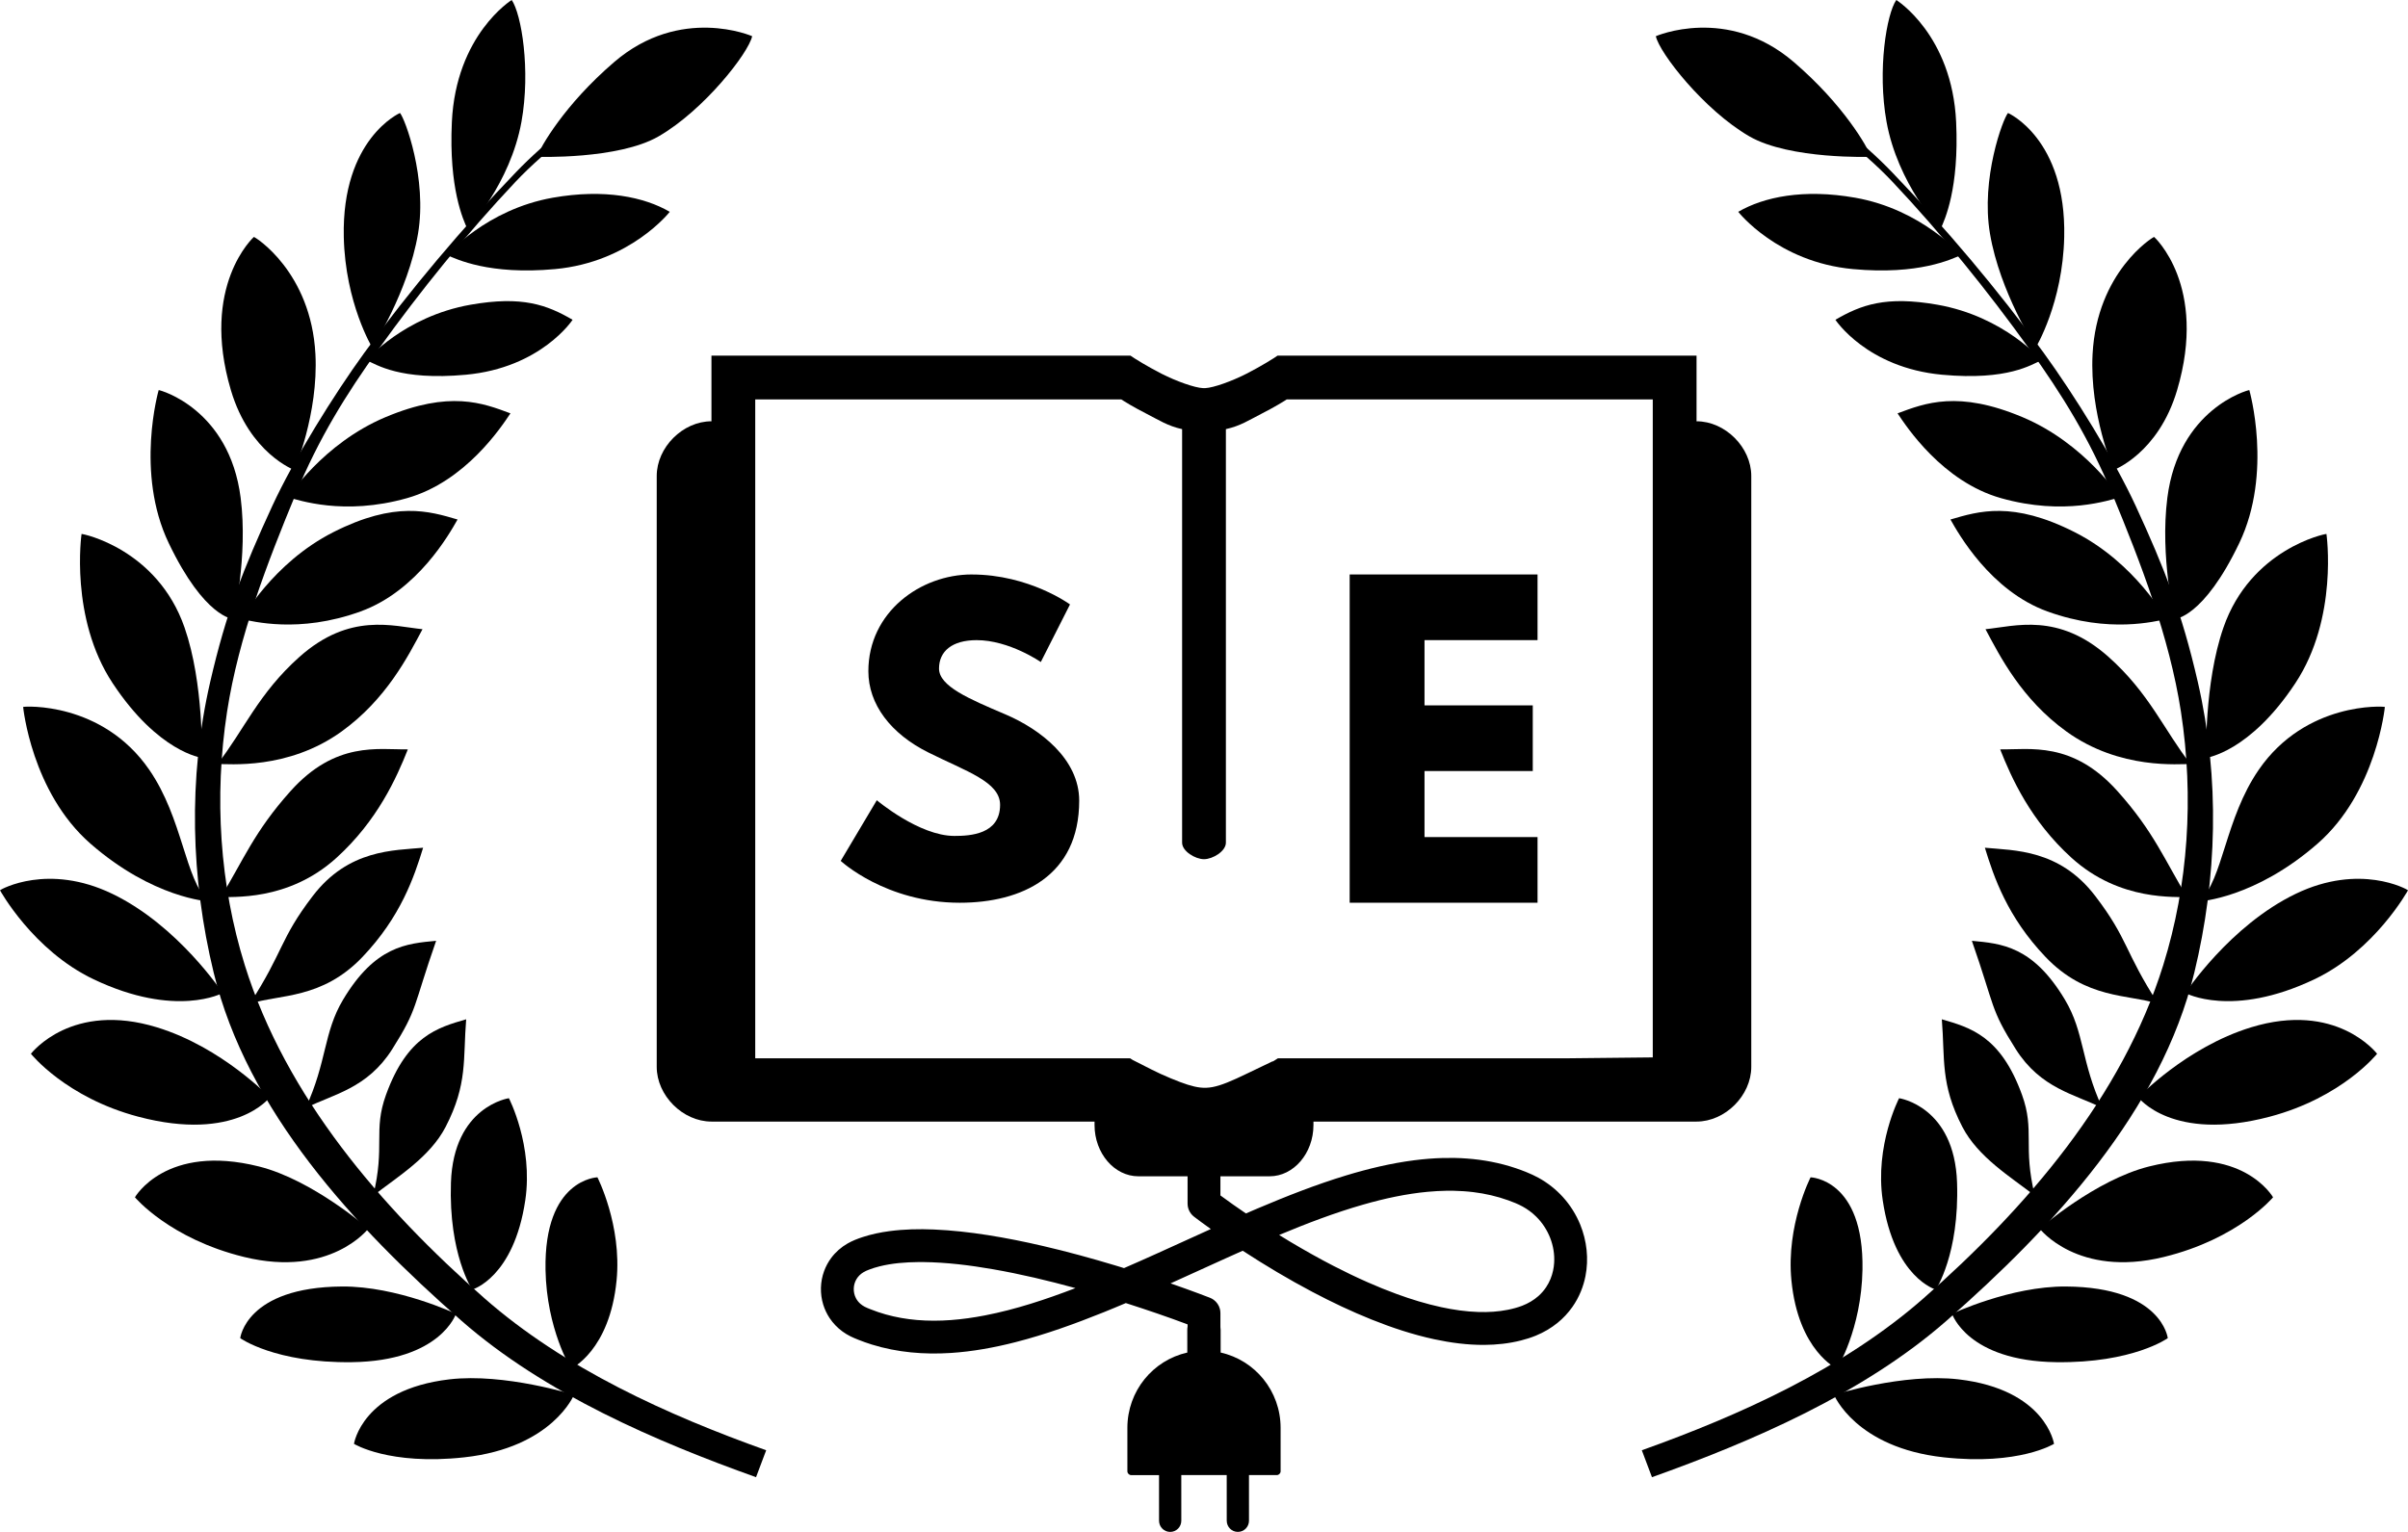
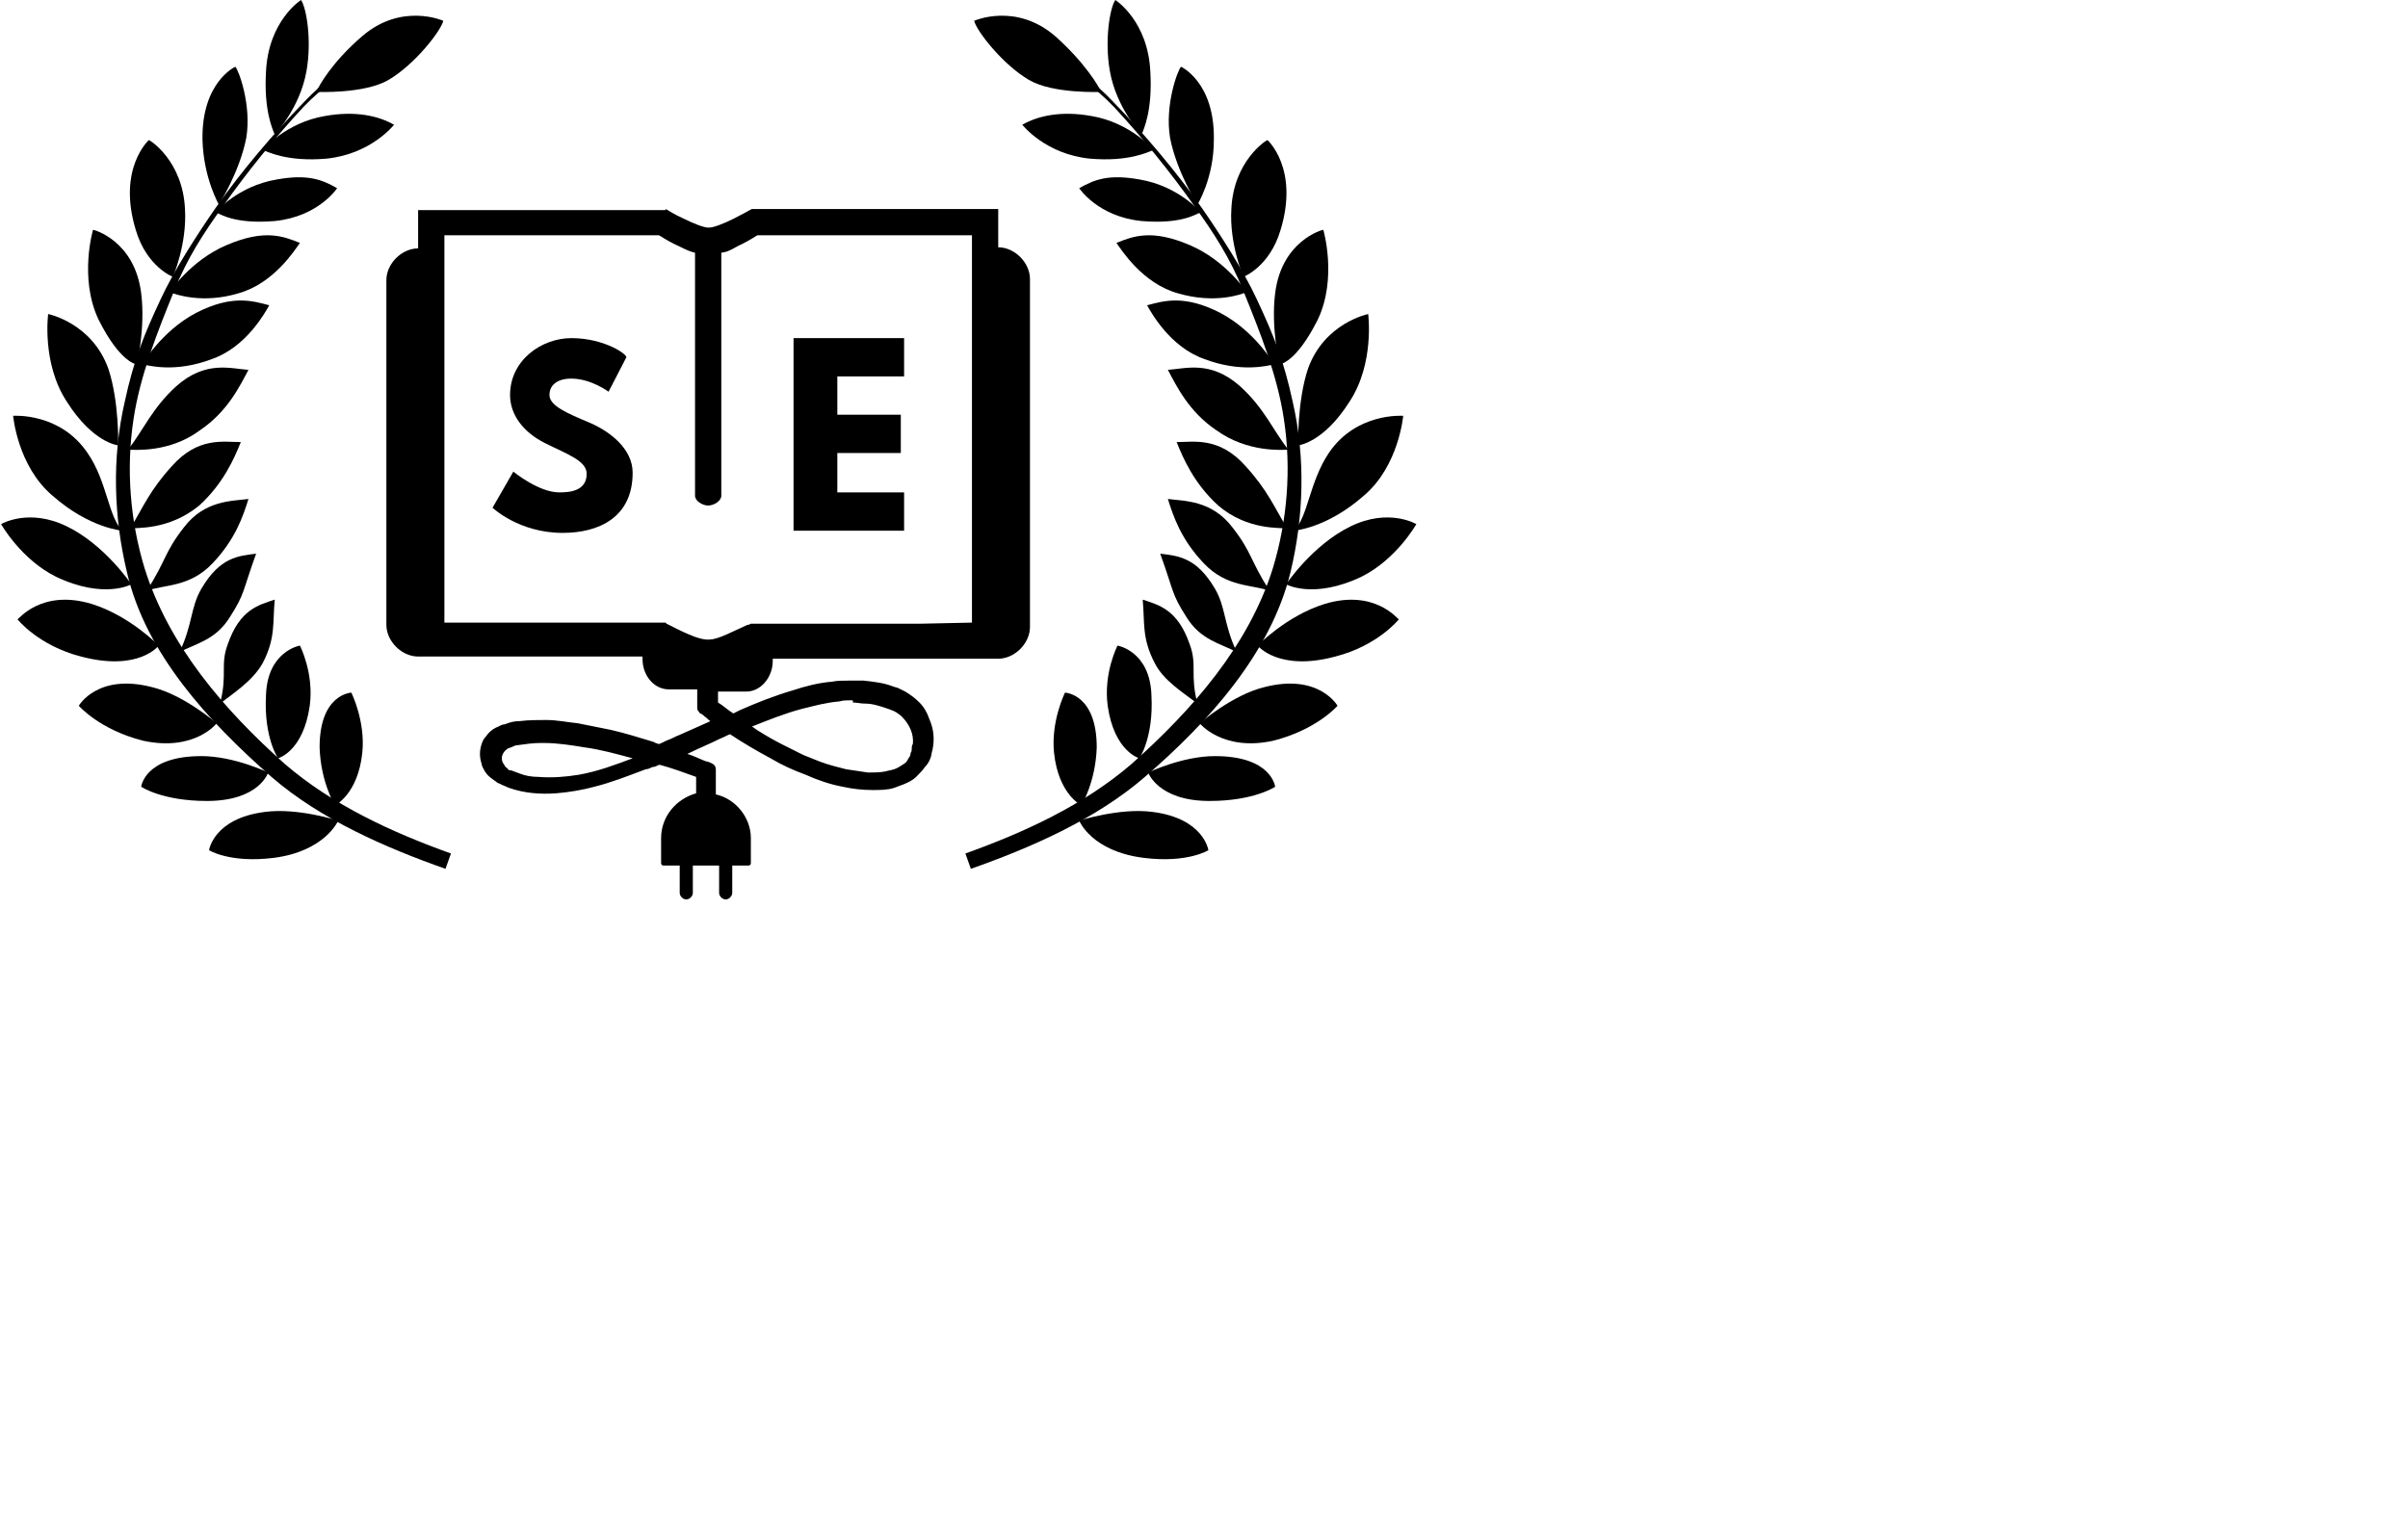
- <svg xmlns="http://www.w3.org/2000/svg" height="140" version="1.1" width="220">
+ <svg xmlns="http://www.w3.org/2000/svg" version="1.1" id="Layer_1" x="0px" y="0px" viewBox="0 0 220 140" style="enable-background:new 0 0 220 140;" xml:space="preserve">
  <g>
-     <path d="m 167.558,127.47 c 0,0 6.342,-2.004 11.375,-1.413 7.99,0.937 8.727,5.894 8.727,5.894 0,0 -3.205,1.989 -10.081,1.233 -8.054,-0.885 -10.021,-5.713 -10.021,-5.713 Z" />
-     <path d="m 178.343,120.068 c 0,0 5.345,-2.533 10.412,-2.496 8.773,0.065 9.298,4.721 9.298,4.721 0,0 -3.175,2.289 -10.201,2.195 -8.102,-0.109 -9.509,-4.42 -9.509,-4.42 Z" />
-     <path d="m 186.347,112.283 c 0,0 5.082,-4.451 9.997,-5.681 8.51,-2.131 11.328,2.817 11.328,2.817 0,0 -3.163,3.792 -9.989,5.458 -7.871,1.921 -11.336,-2.594 -11.336,-2.594 Z" />
-     <path d="m 195.362,100.292 c 0,0 4.346,-4.578 10.295,-6.404 7.764,-2.384 11.413,2.296 11.52,2.413 0,0 -3.181,4.001 -9.819,5.755 -8.903,2.353 -11.996,-1.764 -11.996,-1.764 Z" />
-     <path d="m 199.66,90.749 c 0,0 4.048,-6.159 10.085,-9.066 5.865,-2.825 10.149,-0.419 10.256,-0.324 0,0 -3.013,5.501 -8.555,8.138 -7.53,3.582 -11.786,1.253 -11.786,1.253 Z" />
-     <path d="m 200.957,82.375 c 2.16,-2.031 2.321,-7.55 5.409,-12.03 4.308,-6.249 11.413,-5.796 11.52,-5.737 0,0 -0.761,7.785 -6.148,12.491 -5.725,5.001 -10.781,5.277 -10.781,5.277 Z" />
-     <path d="m 201.564,69.252 c 0,0 -0.21,-6.767 1.576,-11.905 2.491,-7.168 9.292,-8.576 9.41,-8.547 0,0 1.103,7.665 -2.839,13.632 -4.189,6.341 -8.147,6.821 -8.147,6.821 Z" />
-     <path d="m 198.682,56.571 c 0,0 -1.356,-5.681 -0.669,-11.077 1.036,-8.133 7.369,-9.854 7.49,-9.843 0,0 2.171,7.533 -0.918,13.982 -3.282,6.854 -5.903,6.938 -5.903,6.938 Z" />
-     <path d="m 193.104,42.954 c 0,0 -2.206,-5.139 -1.923,-10.571 0.392,-7.539 5.505,-10.724 5.626,-10.728 0,0 4.929,4.441 2.098,14.001 -1.717,5.799 -5.801,7.298 -5.801,7.298 Z" />
-     <path d="m 185.993,31.76 c 0,0 -3.278,-5.045 -4.185,-10.409 -0.851,-5.035 1.193,-10.521 1.649,-11.025 0,0 5.333,2.342 5.134,11.332 -0.134,6.046 -2.599,10.103 -2.599,10.103 Z" />
-     <path d="m 177.281,20.957 c 0,0 -3.908,-4.159 -4.926,-9.845 -0.844,-4.713 0.006,-9.834 0.895,-11.112 0,0 5.098,3.165 5.468,11.169 0.28,6.041 -1.032,8.916 -1.437,9.788 Z" />
-     <path d="m 179.168,23.311 c 0,0 -3.563,-4.168 -9.684,-5.245 -4.719,-0.83 -8.346,-0.064 -10.675,1.292 0,0 3.593,4.6 10.48,5.234 6.026,0.555 8.995,-0.907 9.88,-1.282 Z" />
-     <path d="m 186.515,32.922 c 0,0 -3.392,-3.998 -9.514,-5.075 -4.719,-0.83 -6.985,0.022 -9.314,1.378 0,0 2.87,4.388 9.756,5.022 6.026,0.555 8.186,-0.949 9.071,-1.324 Z" />
-     <path d="m 193.677,45.458 c 0,0 -3.169,-4.927 -8.899,-7.336 -5.872,-2.468 -8.887,-1.289 -11.413,-0.347 0.805,1.207 4.101,6.239 9.445,7.749 5.823,1.646 9.931,0.153 10.867,-0.067 Z" />
-     <path d="m 197.907,56.592 c 0,0 -2.808,-5.141 -8.351,-7.953 -5.68,-2.881 -8.772,-1.921 -11.359,-1.162 0.717,1.262 3.644,6.516 8.866,8.405 5.691,2.058 9.894,0.863 10.844,0.71 Z" />
-     <path d="m 200.131,69.825 c -2.43,-3.113 -3.751,-6.461 -7.49,-9.792 -4.606,-4.104 -8.559,-2.796 -11.242,-2.531 1.321,2.479 3.303,6.399 7.401,9.354 4.908,3.538 10.37,2.942 11.331,2.969 Z" />
-     <path d="m 199.845,82.016 c -2.066,-3.365 -3.047,-5.989 -6.389,-9.717 -4.118,-4.593 -8.022,-3.778 -10.717,-3.814 1.035,2.611 2.779,6.516 6.52,9.91 4.481,4.065 9.635,3.488 10.587,3.622 Z" />
-     <path d="m 197.182,91.738 c -3.109,-4.796 -2.716,-5.881 -5.759,-9.858 -3.268,-4.271 -7.395,-4.153 -10.079,-4.406 0.822,2.685 2.05,6.318 5.534,9.975 3.715,3.9 7.579,3.398 10.304,4.289 Z" />
-     <path d="m 192.076,101.263 c -1.96,-4.243 -1.621,-6.893 -3.418,-9.9 -2.939,-4.919 -5.821,-5.132 -8.504,-5.384 2.141,6.129 1.645,6.157 4.002,9.89 2.293,3.632 5.409,4.121 7.921,5.395 Z" />
-     <path d="m 185.909,109.274 c -1.117,-4.538 0.017,-5.927 -1.175,-9.221 -1.95,-5.388 -4.738,-6.144 -7.325,-6.901 0.297,3.617 -0.152,5.912 1.877,9.832 1.433,2.768 4.398,4.563 6.623,6.29 Z" />
-     <path d="m 173.506,100.364 c 0,0 -2.24,4.322 -1.496,9.33 1.054,7.097 4.849,8.16 4.849,8.16 0,0 2.162,-3.226 1.942,-9.77 -0.235,-6.991 -5.295,-7.72 -5.295,-7.72 Z" />
-     <path d="m 165.418,107.593 c 0,0 -2.242,4.376 -1.751,9.415 0.629,6.459 4.168,8.075 4.168,8.075 0,0 2.23,-3.606 2.325,-9.047 0.145,-8.309 -4.742,-8.443 -4.742,-8.443 Z" />
-     <path d="m 163.631,8.252 c 3.08,2.067 6.484,4.627 9.228,7.483 4.868,5.066 9.696,10.778 13.845,16.492 2.803,3.861 6.44,9.719 8.427,14.028 2.644,5.735 4.21,9.752 5.662,16.053 2.044,8.876 1.763,17.986 -0.314,26.574 -3.055,12.635 -12.832,23.206 -22.603,31.787 -7.643,6.713 -17.92,11.104 -26.949,14.33 L 150,132.538 c 8.948,-3.196 18.43,-7.463 25.756,-13.904 9.423,-8.285 18.125,-18.39 21.882,-30.433 2.286,-7.33 2.817,-15.373 1.617,-23.161 -1.051,-6.823 -3.693,-13.66 -6.268,-19.877 -2.116,-5.111 -4.584,-9.092 -7.593,-13.285 -3.816,-5.317 -8.009,-10.502 -12.467,-15.236 -2.885,-3.065 -6.744,-5.831 -9.844,-7.911 Z" />
-     <path d="m 170.962,14.332 c 0,0 -7.448,0.269 -11.15,-1.879 -4.144,-2.404 -8.21,-7.622 -8.531,-9.145 0,0 6.524,-2.858 12.606,2.363 4.591,3.941 6.717,7.769 7.075,8.661 Z" />
+     <path d="M98.6,75c0,0,3.7-1.2,6.7-0.8c4.7,0.6,5.1,3.5,5.1,3.5s-1.9,1.2-5.9,0.7C99.7,77.8,98.6,75,98.6,75L98.6,75z" />
+     <path d="M104.9,70.6c0,0,3.1-1.5,6.1-1.5c5.2,0,5.5,2.8,5.5,2.8s-1.9,1.3-6,1.3C105.8,73.2,104.9,70.6,104.9,70.6L104.9,70.6z" />
+     <path d="M109.6,66.1c0,0,3-2.6,5.9-3.3c5-1.3,6.7,1.7,6.7,1.7s-1.9,2.2-5.9,3.2C111.7,68.7,109.6,66.1,109.6,66.1L109.6,66.1z" />
+     <path d="M114.9,59c0,0,2.6-2.7,6.1-3.8c4.6-1.4,6.7,1.4,6.8,1.4c0,0-1.9,2.4-5.8,3.4C116.8,61.4,114.9,59,114.9,59L114.9,59z" />
+     <path d="M117.5,53.4c0,0,2.4-3.6,5.9-5.3c3.5-1.7,6-0.2,6-0.2c0,0-1.8,3.2-5,4.8C120,54.8,117.5,53.4,117.5,53.4L117.5,53.4z" />
+     <path d="M118.2,48.5c1.3-1.2,1.4-4.4,3.2-7.1c2.5-3.7,6.7-3.4,6.8-3.4c0,0-0.4,4.6-3.6,7.3C121.2,48.3,118.2,48.5,118.2,48.5   L118.2,48.5z" />
+     <path d="M118.6,40.7c0,0-0.1-4,0.9-7c1.5-4.2,5.5-5,5.5-5c0,0,0.6,4.5-1.7,8C120.9,40.5,118.6,40.7,118.6,40.7L118.6,40.7z" />
+     <path d="M116.9,33.3c0,0-0.8-3.3-0.4-6.5c0.6-4.8,4.3-5.8,4.4-5.8c0,0,1.3,4.4-0.5,8.2C118.4,33.2,116.9,33.3,116.9,33.3   L116.9,33.3z" />
+     <path d="M113.6,25.3c0,0-1.3-3-1.1-6.2c0.2-4.4,3.2-6.3,3.3-6.3c0,0,2.9,2.6,1.2,8.2C116,24.4,113.6,25.3,113.6,25.3L113.6,25.3z" />
+     <path d="M109.4,18.7c0,0-1.9-3-2.5-6.1c-0.5-3,0.7-6.2,1-6.5c0,0,3.1,1.4,3,6.7C110.9,16.3,109.4,18.7,109.4,18.7L109.4,18.7z" />
+     <path d="M104.3,12.3c0,0-2.3-2.4-2.9-5.8c-0.5-2.8,0-5.8,0.5-6.5c0,0,3,1.9,3.2,6.6C105.3,10.1,104.5,11.8,104.3,12.3L104.3,12.3z" />
+     <path d="M105.4,13.7c0,0-2.1-2.5-5.7-3.1c-2.8-0.5-4.9,0-6.3,0.8c0,0,2.1,2.7,6.2,3.1C103.1,14.8,104.9,13.9,105.4,13.7L105.4,13.7   z" />
+     <path d="M109.7,19.4c0,0-2-2.4-5.6-3c-2.8-0.5-4.1,0-5.5,0.8c0,0,1.7,2.6,5.7,3C107.9,20.5,109.2,19.6,109.7,19.4L109.7,19.4z" />
+     <path d="M113.9,26.7c0,0-1.9-2.9-5.2-4.3c-3.5-1.5-5.2-0.8-6.7-0.2c0.5,0.7,2.4,3.7,5.6,4.6C111,27.8,113.4,26.9,113.9,26.7z" />
+     <path d="M116.4,33.3c0,0-1.7-3-4.9-4.7c-3.3-1.7-5.2-1.1-6.7-0.7c0.4,0.7,2.1,3.8,5.2,4.9C113.4,34.1,115.9,33.4,116.4,33.3   L116.4,33.3z" />
+     <path d="M117.7,41.1c-1.4-1.8-2.2-3.8-4.4-5.8c-2.7-2.4-5-1.6-6.6-1.5c0.8,1.5,1.9,3.8,4.4,5.5C114,41.4,117.2,41.1,117.7,41.1   L117.7,41.1z" />
+     <path d="M117.6,48.3c-1.2-2-1.8-3.5-3.8-5.7c-2.4-2.7-4.7-2.2-6.3-2.2c0.6,1.5,1.6,3.8,3.8,5.8C114,48.5,117,48.2,117.6,48.3   L117.6,48.3z" />
+     <path d="M116,54c-1.8-2.8-1.6-3.5-3.4-5.8c-1.9-2.5-4.4-2.4-5.9-2.6c0.5,1.6,1.2,3.7,3.3,5.9C112.1,53.7,114.4,53.4,116,54L116,54z   " />
+     <path d="M113,59.6c-1.2-2.5-1-4.1-2-5.8c-1.7-2.9-3.4-3-5-3.2c1.3,3.6,1,3.6,2.4,5.8C109.7,58.5,111.5,58.8,113,59.6L113,59.6z" />
+     <path d="M109.4,64.3c-0.7-2.7,0-3.5-0.7-5.4c-1.1-3.2-2.8-3.6-4.3-4.1c0.2,2.1-0.1,3.5,1.1,5.8C106.3,62.2,108.1,63.3,109.4,64.3z" />
+     <path d="M102.1,59c0,0-1.3,2.5-0.9,5.5c0.6,4.2,2.9,4.8,2.9,4.8s1.3-1.9,1.1-5.7C105.1,59.5,102.1,59,102.1,59L102.1,59z" />
+     <path d="M97.3,63.3c0,0-1.3,2.6-1,5.5c0.4,3.8,2.5,4.8,2.5,4.8s1.3-2.1,1.4-5.3C100.2,63.4,97.3,63.3,97.3,63.3L97.3,63.3z" />
+     <path d="M96.3,4.9c1.8,1.2,3.8,2.7,5.4,4.4c2.9,3,5.7,6.3,8.1,9.7c1.6,2.3,3.8,5.7,5,8.3c1.6,3.4,2.5,5.7,3.3,9.4   c1.2,5.2,1,10.6-0.2,15.6c-1.8,7.4-7.5,13.7-13.3,18.7c-4.5,3.9-10.5,6.5-15.9,8.4L88.2,78c5.3-1.9,10.8-4.4,15.2-8.2   c5.5-4.9,10.7-10.8,12.9-17.9c1.3-4.3,1.7-9,1-13.6c-0.6-4-2.2-8-3.7-11.7c-1.2-3-2.7-5.3-4.5-7.8c-2.2-3.1-4.7-6.2-7.3-9   c-1.7-1.8-4-3.4-5.8-4.7L96.3,4.9z" />
+     <path d="M100.6,8.4c0,0-4.4,0.2-6.6-1.1c-2.4-1.4-4.8-4.5-5-5.4c0,0,3.8-1.7,7.4,1.4C99.1,5.7,100.4,7.9,100.6,8.4z" />
  </g>
  <g>
-     <path d="m 52.442,127.47 c 0,0 -6.342,-2.004 -11.375,-1.413 -7.99,0.937 -8.727,5.894 -8.727,5.894 0,0 3.205,1.989 10.081,1.233 8.054,-0.885 10.021,-5.713 10.021,-5.713 Z" />
-     <path d="m 41.657,120.068 c 0,0 -5.345,-2.533 -10.412,-2.496 -8.773,0.065 -9.298,4.721 -9.298,4.721 0,0 3.175,2.289 10.201,2.195 8.102,-0.109 9.509,-4.42 9.509,-4.42 Z" />
-     <path d="m 33.653,112.283 c 0,0 -5.082,-4.451 -9.997,-5.681 -8.51,-2.131 -11.328,2.817 -11.328,2.817 0,0 3.163,3.792 9.989,5.458 7.871,1.921 11.336,-2.594 11.336,-2.594 Z" />
-     <path d="m 24.638,100.292 c 0,0 -4.346,-4.578 -10.295,-6.404 -7.764,-2.384 -11.413,2.296 -11.52,2.413 0,0 3.181,4.001 9.819,5.755 8.903,2.353 11.996,-1.764 11.996,-1.764 Z" />
-     <path d="m 20.34,90.749 c 0,0 -4.048,-6.159 -10.085,-9.066 C 4.391,78.858 0.107,81.264 -3.805093e-6,81.359 c 0,0 3.013,5.501 8.555,8.138 7.53,3.582 11.786,1.253 11.786,1.253 Z" />
-     <path d="M 19.043,82.375 C 16.883,80.344 16.722,74.825 13.634,70.345 9.326,64.096 2.221,64.549 2.114,64.607 c 0,0 0.761,7.785 6.148,12.491 5.725,5.001 10.781,5.277 10.781,5.277 Z" />
-     <path d="m 18.436,69.252 c 0,0 0.21,-6.767 -1.576,-11.905 -2.491,-7.168 -9.292,-8.576 -9.41,-8.547 0,0 -1.103,7.665 2.839,13.632 4.189,6.341 8.147,6.821 8.147,6.821 Z" />
-     <path d="m 21.318,56.571 c 0,0 1.356,-5.681 0.669,-11.077 -1.036,-8.133 -7.369,-9.854 -7.49,-9.843 0,0 -2.171,7.533 0.918,13.982 3.282,6.854 5.903,6.938 5.903,6.938 Z" />
-     <path d="m 26.896,42.954 c 0,0 2.206,-5.139 1.923,-10.571 -0.392,-7.539 -5.505,-10.724 -5.626,-10.728 0,0 -4.929,4.441 -2.098,14.001 1.717,5.799 5.801,7.298 5.801,7.298 Z" />
-     <path d="m 34.007,31.76 c 0,0 3.278,-5.045 4.185,-10.409 0.851,-5.035 -1.193,-10.521 -1.649,-11.025 0,0 -5.333,2.342 -5.134,11.332 0.134,6.046 2.599,10.103 2.599,10.103 Z" />
-     <path d="m 42.719,20.957 c 0,0 3.908,-4.159 4.926,-9.845 C 48.489,6.399 47.64,1.278 46.75,-5.05259e-6 c 0,0 -5.098,3.165 -5.468,11.169 -0.28,6.041 1.032,8.916 1.437,9.788 Z" />
-     <path d="m 40.832,23.311 c 0,0 3.563,-4.168 9.684,-5.245 4.719,-0.83 8.346,-0.064 10.675,1.292 0,0 -3.593,4.6 -10.48,5.234 -6.026,0.555 -8.995,-0.907 -9.88,-1.282 Z" />
-     <path d="m 33.485,32.922 c 0,0 3.392,-3.998 9.514,-5.075 4.719,-0.83 6.985,0.022 9.314,1.378 0,0 -2.87,4.388 -9.756,5.022 -6.026,0.555 -8.186,-0.949 -9.071,-1.324 Z" />
-     <path d="m 26.323,45.458 c 0,0 3.169,-4.927 8.899,-7.336 5.872,-2.468 8.887,-1.289 11.413,-0.347 -0.805,1.207 -4.101,6.239 -9.445,7.749 -5.823,1.646 -9.931,0.153 -10.867,-0.067 Z" />
-     <path d="m 22.093,56.592 c 0,0 2.808,-5.141 8.351,-7.953 5.68,-2.881 8.772,-1.921 11.359,-1.162 -0.717,1.262 -3.644,6.516 -8.866,8.405 -5.691,2.058 -9.894,0.863 -10.844,0.71 Z" />
-     <path d="m 19.869,69.825 c 2.43,-3.113 3.751,-6.461 7.49,-9.792 4.606,-4.104 8.559,-2.796 11.242,-2.531 -1.321,2.479 -3.303,6.399 -7.401,9.354 -4.908,3.538 -10.37,2.942 -11.331,2.969 Z" />
-     <path d="m 20.155,82.016 c 2.066,-3.365 3.047,-5.989 6.389,-9.717 4.118,-4.593 8.022,-3.778 10.717,-3.814 -1.035,2.611 -2.779,6.516 -6.52,9.91 -4.481,4.065 -9.635,3.488 -10.587,3.622 Z" />
-     <path d="m 22.818,91.738 c 3.109,-4.796 2.716,-5.881 5.759,-9.858 3.268,-4.271 7.395,-4.153 10.079,-4.406 -0.822,2.685 -2.05,6.318 -5.534,9.975 -3.715,3.9 -7.579,3.398 -10.304,4.289 Z" />
-     <path d="m 27.924,101.263 c 1.96,-4.243 1.621,-6.893 3.418,-9.9 2.939,-4.919 5.821,-5.132 8.504,-5.384 -2.141,6.129 -1.645,6.157 -4.002,9.89 -2.293,3.632 -5.409,4.121 -7.921,5.395 Z" />
-     <path d="m 34.091,109.274 c 1.117,-4.538 -0.017,-5.927 1.175,-9.221 1.95,-5.388 4.738,-6.144 7.325,-6.901 -0.297,3.617 0.152,5.912 -1.877,9.832 -1.433,2.768 -4.398,4.563 -6.623,6.29 Z" />
-     <path d="m 46.494,100.364 c 0,0 2.24,4.322 1.496,9.33 -1.054,7.097 -4.849,8.16 -4.849,8.16 0,0 -2.162,-3.226 -1.942,-9.77 0.235,-6.991 5.295,-7.72 5.295,-7.72 Z" />
-     <path d="m 54.582,107.593 c 0,0 2.242,4.376 1.751,9.415 -0.629,6.459 -4.168,8.075 -4.168,8.075 0,0 -2.23,-3.606 -2.325,-9.047 -0.145,-8.309 4.742,-8.443 4.742,-8.443 Z" />
-     <path d="m 56.369,8.252 c -3.08,2.067 -6.484,4.627 -9.228,7.483 -4.868,5.066 -9.696,10.778 -13.845,16.492 -2.803,3.861 -6.44,9.719 -8.427,14.028 -2.644,5.735 -4.21,9.752 -5.662,16.053 -2.044,8.876 -1.763,17.986 0.314,26.574 3.055,12.635 12.832,23.206 22.603,31.787 7.643,6.713 17.92,11.104 26.949,14.33 l 0.927,-2.462 C 61.052,129.342 51.57,125.075 44.244,118.634 34.822,110.348 26.119,100.244 22.363,88.2 20.077,80.87 19.546,72.827 20.746,65.039 c 1.051,-6.823 3.693,-13.66 6.268,-19.877 2.116,-5.111 4.584,-9.092 7.593,-13.285 3.816,-5.317 8.009,-10.502 12.467,-15.236 2.885,-3.065 6.744,-5.831 9.844,-7.911 Z" />
-     <path d="m 49.038,14.332 c 0,0 7.448,0.269 11.15,-1.879 4.144,-2.404 8.21,-7.622 8.531,-9.145 0,0 -6.524,-2.858 -12.606,2.363 -4.591,3.941 -6.717,7.769 -7.075,8.661 Z" />
+     <path d="M30.9,75c0,0-3.7-1.2-6.7-0.8c-4.7,0.6-5.1,3.5-5.1,3.5s1.9,1.2,5.9,0.7C29.7,77.8,30.9,75,30.9,75L30.9,75z" />
+     <path d="M24.5,70.6c0,0-3.1-1.5-6.1-1.5c-5.2,0-5.5,2.8-5.5,2.8s1.9,1.3,6,1.3C23.7,73.2,24.5,70.6,24.5,70.6L24.5,70.6z" />
+     <path d="M19.8,66.1c0,0-3-2.6-5.9-3.3c-5-1.3-6.7,1.7-6.7,1.7s1.9,2.2,5.9,3.2C17.8,68.7,19.8,66.1,19.8,66.1z" />
+     <path d="M14.5,59c0,0-2.6-2.7-6.1-3.8c-4.6-1.4-6.7,1.4-6.8,1.4c0,0,1.9,2.4,5.8,3.4C12.7,61.4,14.5,59,14.5,59L14.5,59z" />
+     <path d="M12,53.4c0,0-2.4-3.6-5.9-5.3c-3.5-1.7-6-0.2-6-0.2c0,0,1.8,3.2,5,4.8C9.5,54.8,12,53.4,12,53.4L12,53.4z" />
+     <path d="M11.2,48.5C9.9,47.3,9.8,44,8,41.4C5.5,37.7,1.3,38,1.2,38c0,0,0.4,4.6,3.6,7.3C8.2,48.3,11.2,48.5,11.2,48.5L11.2,48.5z" />
+     <path d="M10.8,40.7c0,0,0.1-4-0.9-7c-1.5-4.2-5.5-5-5.5-5c0,0-0.6,4.5,1.7,8C8.5,40.5,10.8,40.7,10.8,40.7L10.8,40.7z" />
+     <path d="M12.5,33.3c0,0,0.8-3.3,0.4-6.5C12.3,22,8.6,21,8.5,21c0,0-1.3,4.4,0.5,8.2C11,33.2,12.5,33.3,12.5,33.3L12.5,33.3z" />
+     <path d="M15.8,25.3c0,0,1.3-3,1.1-6.2c-0.2-4.4-3.2-6.3-3.3-6.3c0,0-2.9,2.6-1.2,8.2C13.4,24.4,15.8,25.3,15.8,25.3L15.8,25.3z" />
+     <path d="M20,18.7c0,0,1.9-3,2.5-6.1c0.5-3-0.7-6.2-1-6.5c0,0-3.1,1.4-3,6.7C18.6,16.3,20,18.7,20,18.7L20,18.7z" />
+     <path d="M25.1,12.3c0,0,2.3-2.4,2.9-5.8c0.5-2.8,0-5.8-0.5-6.5c0,0-3,1.9-3.2,6.6C24.1,10.1,24.9,11.8,25.1,12.3L25.1,12.3z" />
+     <path d="M24,13.7c0,0,2.1-2.5,5.7-3.1c2.8-0.5,4.9,0,6.3,0.8c0,0-2.1,2.7-6.2,3.1C26.3,14.8,24.5,13.9,24,13.7L24,13.7z" />
+     <path d="M19.7,19.4c0,0,2-2.4,5.6-3c2.8-0.5,4.1,0,5.5,0.8c0,0-1.7,2.6-5.7,3C21.5,20.5,20.2,19.6,19.7,19.4L19.7,19.4z" />
+     <path d="M15.5,26.7c0,0,1.9-2.9,5.2-4.3c3.5-1.5,5.2-0.8,6.7-0.2c-0.5,0.7-2.4,3.7-5.6,4.6C18.5,27.8,16,26.9,15.5,26.7z" />
+     <path d="M13,33.3c0,0,1.7-3,4.9-4.7c3.3-1.7,5.2-1.1,6.7-0.7c-0.4,0.7-2.1,3.8-5.2,4.9C16,34.1,13.6,33.4,13,33.3L13,33.3z" />
+     <path d="M11.7,41.1c1.4-1.8,2.2-3.8,4.4-5.8c2.7-2.4,5-1.6,6.6-1.5c-0.8,1.5-1.9,3.8-4.4,5.5C15.5,41.4,12.3,41.1,11.7,41.1   L11.7,41.1z" />
+     <path d="M11.9,48.3c1.2-2,1.8-3.5,3.8-5.7c2.4-2.7,4.7-2.2,6.3-2.2c-0.6,1.5-1.6,3.8-3.8,5.8C15.4,48.5,12.4,48.2,11.9,48.3z" />
+     <path d="M13.4,54c1.8-2.8,1.6-3.5,3.4-5.8c1.9-2.5,4.4-2.4,5.9-2.6c-0.5,1.6-1.2,3.7-3.3,5.9C17.3,53.7,15,53.4,13.4,54L13.4,54z" />
+     <path d="M16.4,59.6c1.2-2.5,1-4.1,2-5.8c1.7-2.9,3.4-3,5-3.2c-1.3,3.6-1,3.6-2.4,5.8C19.7,58.5,17.9,58.8,16.4,59.6L16.4,59.6z" />
+     <path d="M20.1,64.3c0.7-2.7,0-3.5,0.7-5.4c1.1-3.2,2.8-3.6,4.3-4.1c-0.2,2.1,0.1,3.5-1.1,5.8C23.1,62.2,21.4,63.3,20.1,64.3z" />
+     <path d="M27.4,59c0,0,1.3,2.5,0.9,5.5c-0.6,4.2-2.9,4.8-2.9,4.8s-1.3-1.9-1.1-5.7C24.4,59.5,27.4,59,27.4,59L27.4,59z" />
+     <path d="M32.1,63.3c0,0,1.3,2.6,1,5.5c-0.4,3.8-2.5,4.8-2.5,4.8s-1.3-2.1-1.4-5.3C29.2,63.4,32.1,63.3,32.1,63.3L32.1,63.3z" />
+     <path d="M33.2,4.9c-1.8,1.2-3.8,2.7-5.4,4.4c-2.9,3-5.7,6.3-8.1,9.7c-1.6,2.3-3.8,5.7-5,8.3c-1.6,3.4-2.5,5.7-3.3,9.4   c-1.2,5.2-1,10.6,0.2,15.6C13.3,59.7,19,65.9,24.8,71c4.5,3.9,10.5,6.5,15.9,8.4l0.5-1.4c-5.3-1.9-10.8-4.4-15.2-8.2   C20.5,64.9,15.4,59,13.2,51.9c-1.3-4.3-1.7-9-1-13.6c0.6-4,2.2-8,3.7-11.7c1.2-3,2.7-5.3,4.5-7.8c2.2-3.1,4.7-6.2,7.3-9   c1.7-1.8,4-3.4,5.8-4.7L33.2,4.9z" />
+     <path d="M28.9,8.4c0,0,4.4,0.2,6.6-1.1c2.4-1.4,4.8-4.5,5-5.4c0,0-3.8-1.7-7.4,1.4C30.3,5.7,29.1,7.9,28.9,8.4z" />
  </g>
-   <path d="M103.281,32.5L103.656,32.75C103.656,32.75 104.735,33.446 106.125,34.156C107.482,34.848 109.157,35.439 109.906,35.469C109.917,35.469 109.958,35.468 109.969,35.469C110.01,35.467 110.052,35.467 110.094,35.469C110.099,35.468 110.119,35.469 110.125,35.469C110.883,35.431 112.528,34.843 113.875,34.156C115.265,33.446 116.344,32.75 116.344,32.75L116.719,32.5L155,32.5L155,38.5C157.618,38.5 160,40.882 160,43.5L160,97.5C160,100.118 157.618,102.5 155,102.5L120,102.5L120,102.822C120,105.388 118.194,107.5 116,107.5L111.5,107.5L111.5,109.25C112.265,109.816 113.045,110.361 113.831,110.896C114.182,110.743 114.534,110.593 114.887,110.442C117.541,109.318 120.226,108.257 122.986,107.42C125.014,106.805 127.085,106.309 129.189,106.037C130.077,105.923 130.971,105.849 131.867,105.827C132.588,105.809 133.309,105.823 134.028,105.877C135.536,105.988 137.032,106.272 138.466,106.753C138.809,106.868 139.148,106.994 139.483,107.131C139.851,107.282 140.212,107.446 140.561,107.638C141.392,108.096 142.148,108.69 142.786,109.393C143.458,110.134 143.998,110.993 144.375,111.92C144.977,113.399 145.161,115.051 144.852,116.621C144.758,117.097 144.619,117.565 144.435,118.015C144.23,118.518 143.968,118.999 143.655,119.444C143.272,119.989 142.812,120.479 142.295,120.899C141.701,121.38 141.035,121.767 140.329,122.058C139.882,122.242 139.419,122.387 138.95,122.506C137.859,122.781 136.732,122.902 135.608,122.909C134.068,122.917 132.531,122.715 131.027,122.39C129.073,121.967 127.166,121.335 125.312,120.592C123.46,119.85 121.655,118.991 119.891,118.06C117.714,116.91 115.599,115.646 113.536,114.303C113.037,114.525 112.539,114.748 112.042,114.972C110.347,115.738 108.656,116.513 106.961,117.279L106.944,117.286C107.412,117.449 107.88,117.615 108.347,117.782C108.741,117.925 109.135,118.069 109.528,118.215C109.846,118.334 110.163,118.454 110.479,118.577L110.547,118.603C110.707,118.679 110.752,118.69 110.895,118.796C111.163,118.996 111.359,119.283 111.447,119.606C111.494,119.777 111.488,119.824 111.5,120L111.5,121.287C111.513,121.367 111.52,121.45 111.52,121.535L111.521,123.608C114.658,124.306 116.998,127.118 116.999,130.491L117,134.462C117,134.642 116.838,134.805 116.66,134.805L114.109,134.805L114.11,138.974C114.11,139.541 113.657,139.998 113.094,139.998L113.093,139.998C112.53,139.999 112.077,139.542 112.077,138.974L112.075,134.806L107.925,134.807L107.927,138.975C107.927,139.543 107.473,140 106.91,140C106.347,140 105.893,139.543 105.893,138.976L105.892,134.808L103.341,134.808C103.163,134.809 103.001,134.645 103.001,134.465L103,130.494C102.999,127.121 105.338,124.309 108.474,123.609L108.473,121.535C108.473,121.435 108.482,121.337 108.5,121.242L108.5,121.034C106.671,120.346 104.82,119.719 102.961,119.12L102.855,119.087C102.525,119.226 102.195,119.365 101.864,119.503C101.526,119.643 101.187,119.782 100.847,119.921C98.212,120.979 95.538,121.952 92.784,122.657C90.847,123.152 88.869,123.516 86.872,123.646C84.442,123.804 81.978,123.602 79.646,122.874C79.225,122.743 78.809,122.595 78.399,122.431C78.16,122.335 77.921,122.237 77.691,122.121C77.439,121.995 77.197,121.848 76.969,121.682C76.51,121.347 76.11,120.932 75.796,120.459C75.542,120.077 75.345,119.659 75.21,119.221C74.906,118.227 74.934,117.141 75.292,116.164C75.45,115.731 75.671,115.322 75.947,114.953C76.347,114.418 76.86,113.971 77.439,113.64C77.875,113.391 78.348,113.208 78.823,113.052C79.613,112.793 80.432,112.623 81.256,112.513C82.602,112.333 83.969,112.305 85.325,112.363C86.97,112.434 88.608,112.618 90.234,112.873C91.926,113.138 93.605,113.478 95.272,113.865C97.506,114.384 99.717,114.991 101.912,115.652L102.203,115.74L102.692,115.891C103.201,115.671 103.707,115.446 104.214,115.222C104.719,114.997 105.223,114.771 105.728,114.544C107.253,113.855 108.775,113.159 110.299,112.468L110.625,112.321C110.329,112.109 110.034,111.895 109.74,111.68C109.54,111.532 109.341,111.384 109.143,111.233L109.086,111.19C109.037,111.147 108.985,111.107 108.939,111.06C108.754,110.875 108.619,110.641 108.551,110.388C108.506,110.219 108.511,110.173 108.5,110L108.5,107.5L104,107.5C101.806,107.5 100,105.388 100,102.822L100,102.5L65,102.5C62.382,102.5 60,100.118 60,97.5L60,43.5C60,40.882 62.382,38.5 65,38.5L65,32.5L103.281,32.5ZM83.942,115.338C82.734,115.351 81.515,115.438 80.34,115.735C80.022,115.815 79.708,115.912 79.402,116.03C79.216,116.102 79.032,116.178 78.862,116.284C78.61,116.44 78.395,116.653 78.244,116.909C77.937,117.431 77.92,118.097 78.198,118.634C78.298,118.829 78.436,119.003 78.6,119.148C78.721,119.255 78.856,119.346 78.999,119.421C79.165,119.508 79.342,119.577 79.516,119.646C79.974,119.83 80.442,119.989 80.918,120.123C81.846,120.384 82.8,120.549 83.76,120.632C85.839,120.811 87.937,120.61 89.981,120.215C92.812,119.668 95.559,118.751 98.247,117.722L98.256,117.719C95.773,117.037 93.264,116.438 90.727,115.996C88.622,115.629 86.492,115.365 84.354,115.339C84.217,115.338 84.079,115.338 83.942,115.338ZM132.153,108.822C131.583,108.833 131.014,108.863 130.445,108.916C128.452,109.102 126.486,109.532 124.563,110.082C121.938,110.834 119.381,111.811 116.864,112.864C117.214,113.081 117.566,113.295 117.919,113.507C119.206,114.273 120.511,115.008 121.842,115.695C122.87,116.225 123.912,116.727 124.97,117.193C125.835,117.575 126.712,117.932 127.6,118.257C128.926,118.742 130.281,119.159 131.662,119.458C132.784,119.701 133.927,119.867 135.076,119.902C135.976,119.93 136.882,119.876 137.766,119.699C138.213,119.609 138.657,119.491 139.082,119.326C139.615,119.118 140.117,118.828 140.546,118.449C140.814,118.212 141.051,117.942 141.25,117.646C141.412,117.406 141.548,117.148 141.658,116.88C141.757,116.637 141.835,116.384 141.89,116.127C141.941,115.895 141.974,115.658 141.989,115.42C142.092,113.859 141.465,112.289 140.356,111.193C139.987,110.828 139.567,110.516 139.113,110.266C138.693,110.034 138.242,109.856 137.791,109.694C136.764,109.325 135.695,109.081 134.612,108.948C134.004,108.873 133.393,108.836 132.78,108.822C132.571,108.82 132.362,108.82 132.153,108.822ZM151,96.635L151,36.5L117.563,36.5C117.258,36.695 116.552,37.148 115.25,37.812C114.123,38.387 113.33,38.924 112,39.218L112,77C112.011,77.792 110.793,78.521 110,78.521C109.207,78.521 107.989,77.792 108,77L108,39.218C106.67,38.924 105.877,38.387 104.75,37.812C103.448,37.148 102.742,36.695 102.438,36.5L69,36.5L69,96.719L103.25,96.719L103.486,96.869L105.219,97.75C106.233,98.268 107.722,98.883 108.5,99.125C110.235,99.665 111.034,99.515 113.969,98.094L116.25,97L116.301,96.999C116.369,96.959 116.406,96.937 116.406,96.937L116.75,96.719L143.047,96.719L151,96.635Z" />
-   <path d="m 88.774,52.5 c -4.667,0 -9.439,3.439 -9.439,8.842 0,3.018 2.035,5.719 5.509,7.439 3.439,1.719 6.526,2.667 6.526,4.772 0,2.702 -2.737,2.842 -4.175,2.842 -3.228,0 -7.088,-3.263 -7.088,-3.263 l -3.298,5.544 c 0,0 4.105,3.825 10.877,3.825 5.649,0 10.912,-2.421 10.912,-9.333 0,-3.789 -3.544,-6.526 -6.772,-7.895 -3.298,-1.404 -6.035,-2.561 -6.035,-4.175 0,-1.579 1.193,-2.596 3.439,-2.596 2.982,0 5.86,2 5.86,2 l 2.667,-5.263 c 0,0 -3.719,-2.737 -8.982,-2.737 Z" />
-   <path d="m 140.473,52.5 -17.164,0 0,30 17.164,0 0,-6 -10.327,0 0,-6.036 9.891,0 0,-6 -9.891,0 0,-5.964 10.327,0 0,-6 Z" />
+   <path d="M60.8,19.1l0.2,0.1c0,0,0.6,0.4,1.5,0.8c0.8,0.4,1.8,0.8,2.2,0.8c0,0,0,0,0,0c0,0,0,0,0.1,0c0,0,0,0,0,0  c0.4,0,1.4-0.4,2.2-0.8c0.8-0.4,1.5-0.8,1.5-0.8l0.2-0.1h22.5v3.5c1.5,0,2.9,1.4,2.9,2.9v31.8c0,1.5-1.4,2.9-2.9,2.9H70.6v0.2  c0,1.5-1.1,2.8-2.4,2.8h-2.6v1c0.5,0.3,0.9,0.7,1.4,1c0.2-0.1,0.4-0.2,0.6-0.3c1.6-0.7,3.1-1.3,4.8-1.8c1.2-0.4,2.4-0.7,3.6-0.8  c0.5-0.1,1-0.1,1.6-0.1c0.4,0,0.8,0,1.3,0c0.9,0.1,1.8,0.2,2.6,0.5c0.2,0.1,0.4,0.1,0.6,0.2c0.2,0.1,0.4,0.2,0.6,0.3  c0.5,0.3,0.9,0.6,1.3,1c0.4,0.4,0.7,0.9,0.9,1.5c0.4,0.9,0.5,1.8,0.3,2.8c-0.1,0.3-0.1,0.6-0.2,0.8c-0.1,0.3-0.3,0.6-0.5,0.8  c-0.2,0.3-0.5,0.6-0.8,0.9c-0.3,0.3-0.7,0.5-1.2,0.7c-0.3,0.1-0.5,0.2-0.8,0.3c-0.6,0.2-1.3,0.2-2,0.2c-0.9,0-1.8-0.1-2.7-0.3  c-1.1-0.2-2.3-0.6-3.4-1.1c-1.1-0.4-2.2-0.9-3.2-1.5c-1.3-0.7-2.5-1.4-3.7-2.2c-0.3,0.1-0.6,0.3-0.9,0.4c-1,0.5-2,0.9-3,1.4l0,0  c0.3,0.1,0.6,0.2,0.8,0.3c0.2,0.1,0.5,0.2,0.7,0.3c0.2,0.1,0.4,0.1,0.6,0.2l0,0c0.1,0,0.1,0.1,0.2,0.1c0.2,0.1,0.3,0.3,0.3,0.5  c0,0.1,0,0.1,0,0.2v0.8c0,0,0,0.1,0,0.1l0,1.2c1.8,0.4,3.2,2.1,3.2,4l0,2.3c0,0.1-0.1,0.2-0.2,0.2h-1.5l0,2.5c0,0.3-0.3,0.6-0.6,0.6  h0c-0.3,0-0.6-0.3-0.6-0.6l0-2.5l-2.4,0l0,2.5c0,0.3-0.3,0.6-0.6,0.6c-0.3,0-0.6-0.3-0.6-0.6l0-2.5h-1.5c-0.1,0-0.2-0.1-0.2-0.2  l0-2.3c0-2,1.4-3.6,3.2-4.1l0-1.2c0-0.1,0-0.1,0-0.2v-0.1c-1.1-0.4-2.2-0.8-3.3-1.1l-0.1,0c-0.2,0.1-0.4,0.2-0.6,0.2  c-0.2,0.1-0.4,0.2-0.6,0.2c-1.6,0.6-3.1,1.2-4.7,1.6c-1.1,0.3-2.3,0.5-3.5,0.6c-1.4,0.1-2.9,0-4.3-0.5c-0.2-0.1-0.5-0.2-0.7-0.3  c-0.1-0.1-0.3-0.1-0.4-0.2c-0.1-0.1-0.3-0.2-0.4-0.3c-0.3-0.2-0.5-0.4-0.7-0.7c-0.1-0.2-0.3-0.5-0.3-0.7c-0.2-0.6-0.2-1.2,0-1.8  c0.1-0.3,0.2-0.5,0.4-0.7c0.2-0.3,0.5-0.6,0.9-0.8c0.3-0.1,0.5-0.3,0.8-0.3c0.5-0.2,0.9-0.3,1.4-0.3c0.8-0.1,1.6-0.1,2.4-0.1  c1,0,1.9,0.2,2.9,0.3c1,0.2,2,0.4,3,0.6c1.3,0.3,2.6,0.7,3.9,1.1l0.2,0.1l0.3,0.1c0.3-0.1,0.6-0.3,0.9-0.4c0.3-0.1,0.6-0.3,0.9-0.4  c0.9-0.4,1.8-0.8,2.7-1.2l0.2-0.1c-0.2-0.1-0.3-0.3-0.5-0.4c-0.1-0.1-0.2-0.2-0.4-0.3l0,0c0,0-0.1,0-0.1-0.1  c-0.1-0.1-0.2-0.2-0.2-0.4c0-0.1,0-0.1,0-0.2v-1.5h-2.6c-1.3,0-2.4-1.2-2.4-2.8v-0.2H38.2c-1.5,0-2.9-1.4-2.9-2.9V25.6  c0-1.5,1.4-2.9,2.9-2.9v-3.5H60.8z M49.4,67.9c-0.7,0-1.4,0.1-2.1,0.2c-0.2,0-0.4,0.1-0.6,0.2c-0.1,0-0.2,0.1-0.3,0.1  c-0.1,0.1-0.3,0.2-0.4,0.4c-0.2,0.3-0.2,0.7,0,1c0.1,0.1,0.1,0.2,0.2,0.3c0.1,0.1,0.2,0.1,0.2,0.2c0.1,0.1,0.2,0.1,0.3,0.1  c0.3,0.1,0.5,0.2,0.8,0.3c0.5,0.2,1.1,0.3,1.7,0.3c1.2,0.1,2.5,0,3.7-0.2c1.7-0.3,3.3-0.9,4.9-1.5l0,0c-1.5-0.4-2.9-0.8-4.4-1  c-1.2-0.2-2.5-0.4-3.7-0.4C49.5,67.9,49.5,67.9,49.4,67.9z M77.7,64c-0.3,0-0.7,0-1,0.1c-1.2,0.1-2.3,0.4-3.5,0.7  c-1.5,0.4-3,1-4.5,1.6c0.2,0.1,0.4,0.3,0.6,0.4c0.8,0.5,1.5,0.9,2.3,1.3c0.6,0.3,1.2,0.6,1.8,0.9c0.5,0.2,1,0.4,1.5,0.6  c0.8,0.3,1.6,0.5,2.4,0.7c0.7,0.1,1.3,0.2,2,0.3c0.5,0,1.1,0,1.6-0.1c0.3-0.1,0.5-0.1,0.8-0.2c0.3-0.1,0.6-0.3,0.9-0.5  c0.2-0.1,0.3-0.3,0.4-0.5c0.1-0.1,0.2-0.3,0.2-0.5c0.1-0.1,0.1-0.3,0.1-0.4c0-0.1,0-0.3,0.1-0.4c0.1-0.9-0.3-1.8-1-2.5  c-0.2-0.2-0.5-0.4-0.7-0.5c-0.2-0.1-0.5-0.2-0.8-0.3c-0.6-0.2-1.2-0.4-1.9-0.4c-0.4,0-0.7-0.1-1.1-0.1C78,64,77.9,64,77.7,64z   M88.8,56.9V21.5H69.2c-0.2,0.1-0.6,0.4-1.4,0.8c-0.7,0.3-1.1,0.7-1.9,0.8v22.2c0,0.5-0.7,0.9-1.2,0.9s-1.2-0.4-1.2-0.9V23.1  c-0.8-0.2-1.2-0.5-1.9-0.8c-0.8-0.4-1.2-0.7-1.4-0.8H40.6v35.4h20.2l0.1,0.1l1,0.5c0.6,0.3,1.5,0.7,1.9,0.8c1,0.3,1.5,0.2,3.2-0.6  l1.3-0.6l0,0c0,0,0.1,0,0.1,0l0.2-0.1h15.5L88.8,56.9z" />
+   <path d="M52.2,30.9c-2.7,0-5.6,2-5.6,5.2c0,1.8,1.2,3.4,3.2,4.4c2,1,3.8,1.6,3.8,2.8c0,1.6-1.6,1.7-2.5,1.7c-1.9,0-4.2-1.9-4.2-1.9  l-1.9,3.3c0,0,2.4,2.3,6.4,2.3c3.3,0,6.4-1.4,6.4-5.5c0-2.2-2.1-3.8-4-4.6c-1.9-0.8-3.6-1.5-3.6-2.5c0-0.9,0.7-1.5,2-1.5  c1.8,0,3.4,1.2,3.4,1.2l1.6-3.1C57.5,32.5,55.3,30.9,52.2,30.9z" />
+   <path d="M82.6,30.9H72.5v17.6h10.1V45h-6.1v-3.6h5.8v-3.5h-5.8v-3.5h6.1V30.9z" />
</svg>
